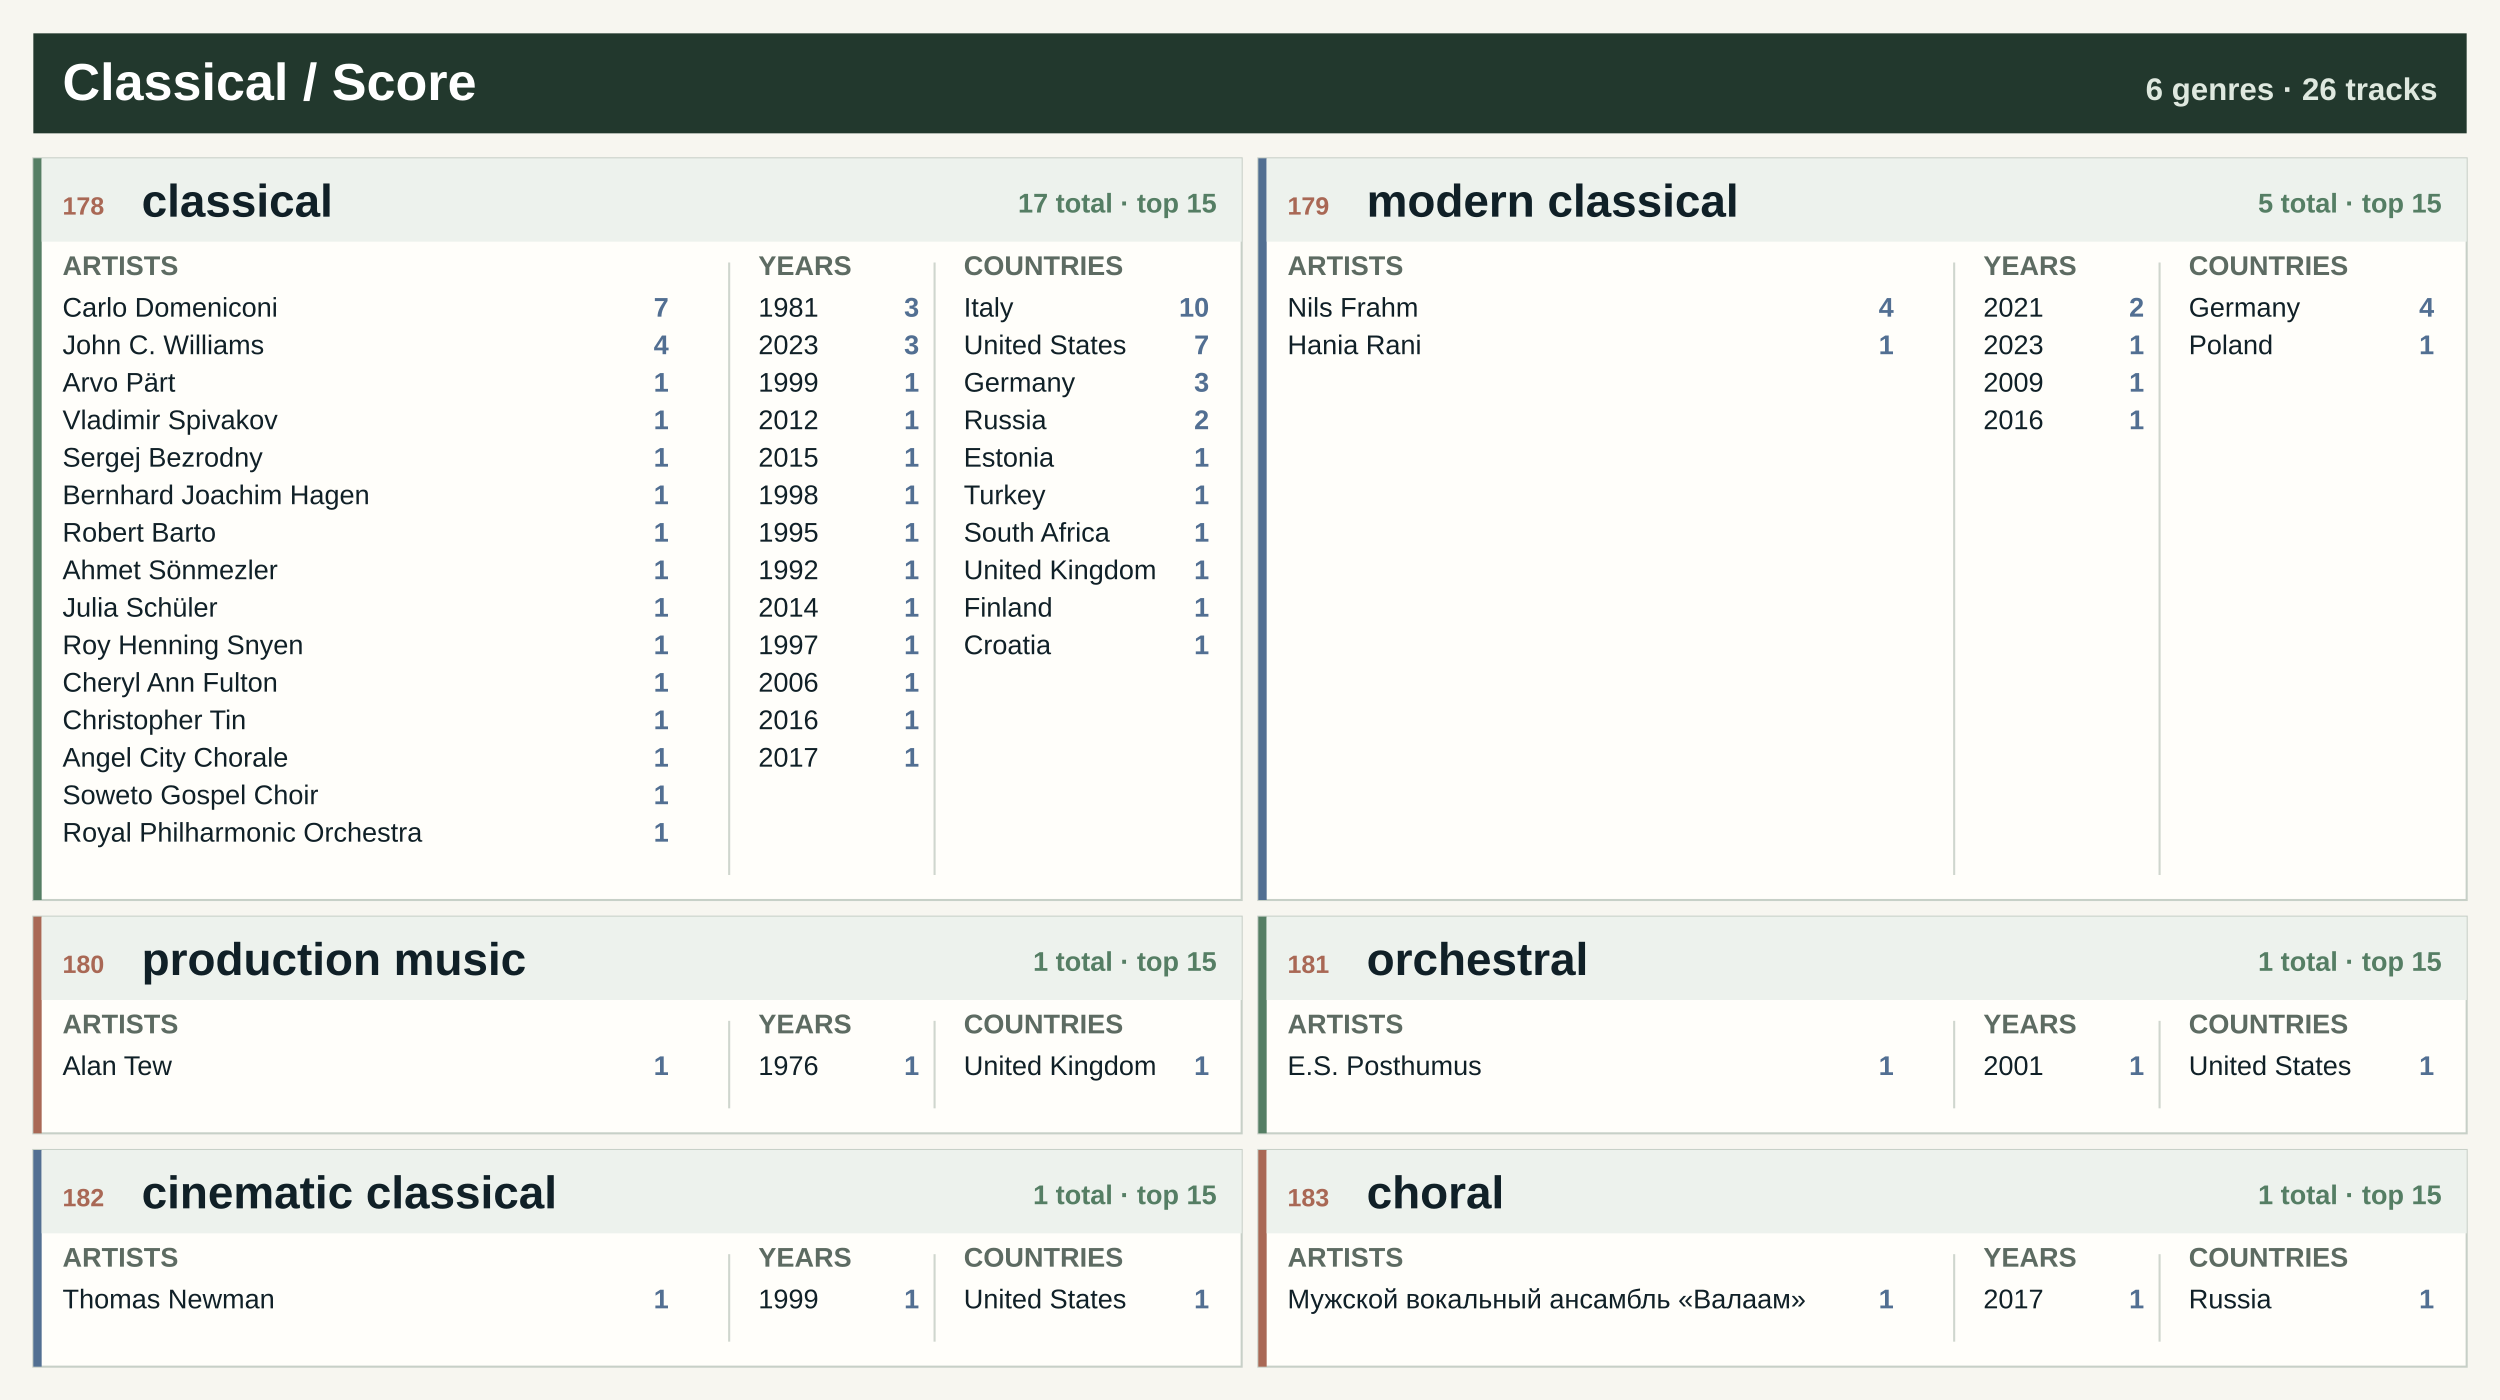
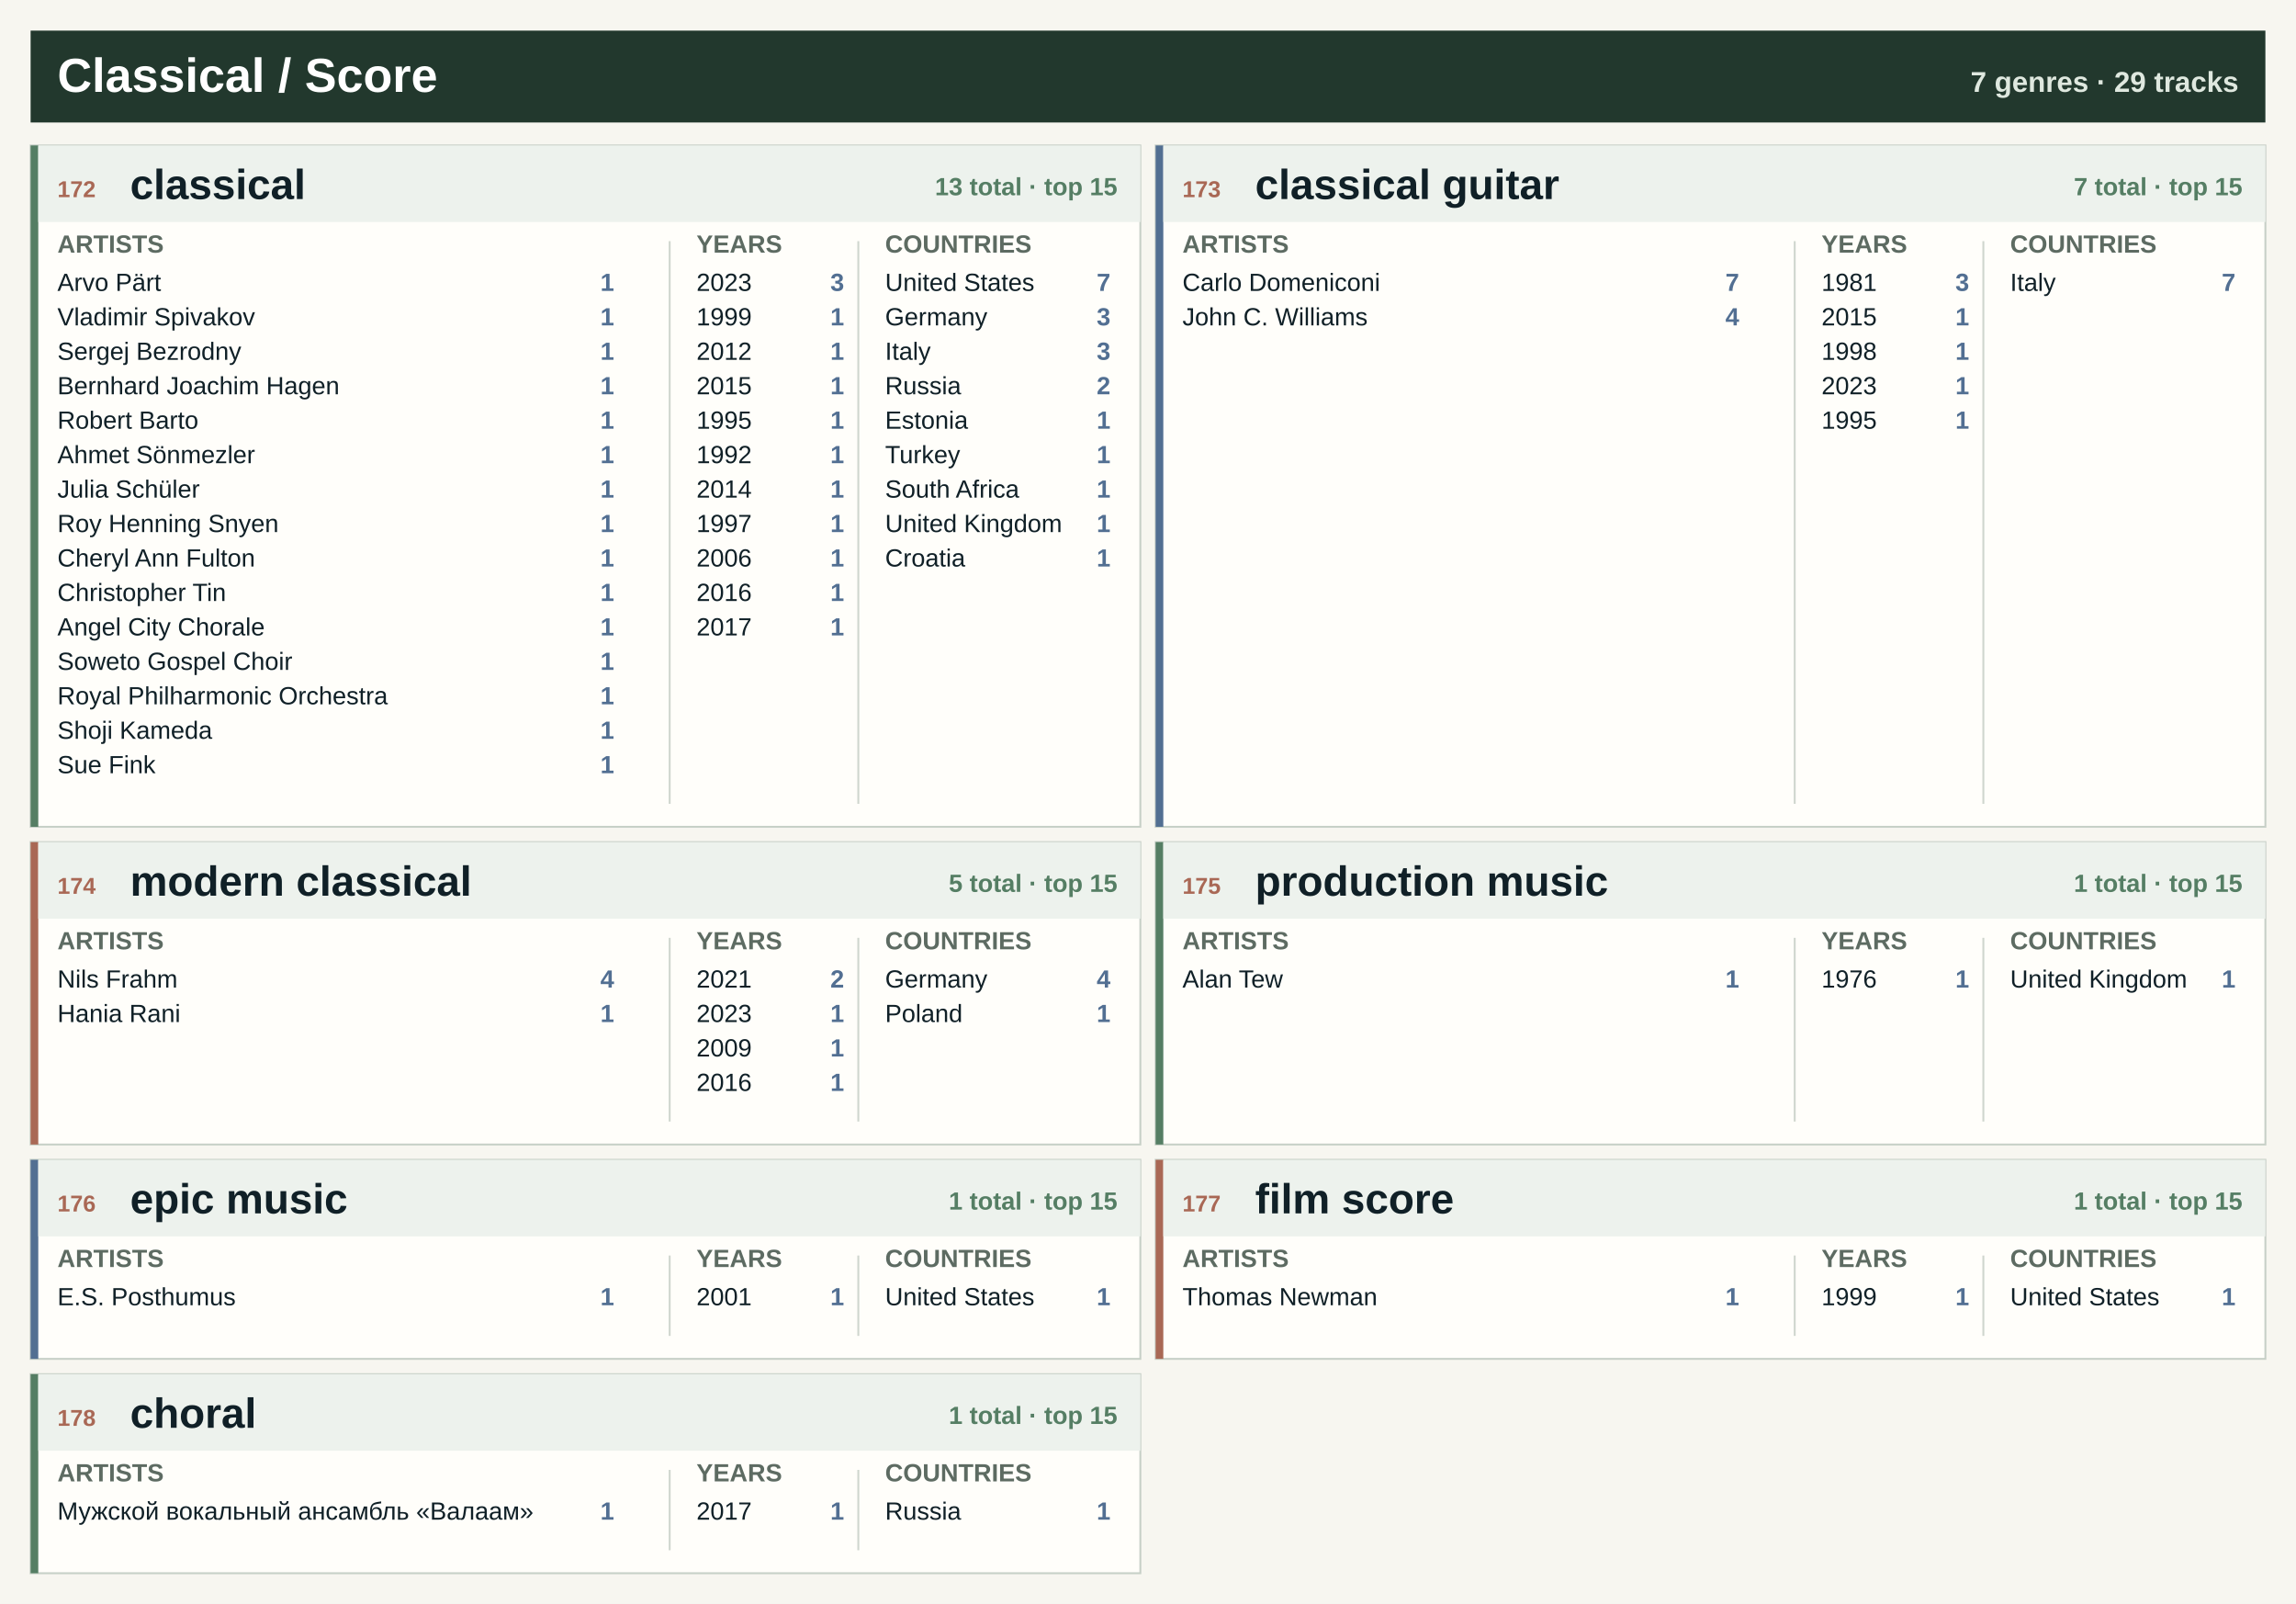
- <svg xmlns="http://www.w3.org/2000/svg" width="1200" height="672" viewBox="0 0 1200 672" role="img" aria-label="Classical / Score genre atlas">
-   <rect width="1200" height="672" fill="#f7f6f0" />
+ <svg xmlns="http://www.w3.org/2000/svg" width="1200" height="838" viewBox="0 0 1200 838" role="img" aria-label="Classical / Score genre atlas">
+   <rect width="1200" height="838" fill="#f7f6f0" />
  <rect x="16" y="16" width="1168" height="48" fill="#22382d" />
  <text x="30.0" y="48.0" font-family="Segoe UI, Arial, sans-serif" font-size="25" font-weight="800" fill="#ffffff" text-anchor="start">Classical / Score</text>
-   <text x="1170.0" y="48.0" font-family="Segoe UI, Arial, sans-serif" font-size="15" font-weight="800" fill="#dfe8df" text-anchor="end">6 genres · 26 tracks</text>
+   <text x="1170.0" y="48.0" font-family="Segoe UI, Arial, sans-serif" font-size="15" font-weight="800" fill="#dfe8df" text-anchor="end">7 genres · 29 tracks</text>
  <rect x="16.0" y="76.0" width="580.0" height="356" fill="#fffefa" stroke="#c7d0c7" />
  <rect x="16.0" y="76.0" width="4" height="356" fill="#557e64" />
  <rect x="20.0" y="76.0" width="576.0" height="40" fill="#edf2ed" />
-   <text x="30.0" y="103.0" font-family="Segoe UI, Arial, sans-serif" font-size="12" font-weight="800" fill="#a96855" text-anchor="start">178</text>
+   <text x="30.0" y="103.0" font-family="Segoe UI, Arial, sans-serif" font-size="12" font-weight="800" fill="#a96855" text-anchor="start">172</text>
  <text x="68.0" y="104.0" font-family="Segoe UI, Arial, sans-serif" font-size="22" font-weight="800" fill="#102027" text-anchor="start">classical</text>
-   <text x="584.0" y="102.0" font-family="Segoe UI, Arial, sans-serif" font-size="13" font-weight="800" fill="#557e64" text-anchor="end">17 total · top 15</text>
+   <text x="584.0" y="102.0" font-family="Segoe UI, Arial, sans-serif" font-size="13" font-weight="800" fill="#557e64" text-anchor="end">13 total · top 15</text>
  <text x="30.0" y="132.0" font-family="Segoe UI, Arial, sans-serif" font-size="13" font-weight="800" fill="#5d6b62" text-anchor="start">ARTISTS</text>
  <text x="364.0" y="132.0" font-family="Segoe UI, Arial, sans-serif" font-size="13" font-weight="800" fill="#5d6b62" text-anchor="start">YEARS</text>
  <text x="462.6" y="132.0" font-family="Segoe UI, Arial, sans-serif" font-size="13" font-weight="800" fill="#5d6b62" text-anchor="start">COUNTRIES</text>
  <line x1="350.0" y1="126.0" x2="350.0" y2="420.0" stroke="#cfd6ce" />
  <line x1="448.6" y1="126.0" x2="448.6" y2="420.0" stroke="#cfd6ce" />
-   <text x="30.0" y="152.0" font-family="Segoe UI, Arial, sans-serif" font-size="13" font-weight="400" fill="#102027" text-anchor="start">Carlo Domeniconi</text>
-   <text x="321.0" y="152.0" font-family="Segoe UI, Arial, sans-serif" font-size="13" font-weight="800" fill="#526f92" text-anchor="end">7</text>
-   <text x="30.0" y="170.0" font-family="Segoe UI, Arial, sans-serif" font-size="13" font-weight="400" fill="#102027" text-anchor="start">John C. Williams</text>
-   <text x="321.0" y="170.0" font-family="Segoe UI, Arial, sans-serif" font-size="13" font-weight="800" fill="#526f92" text-anchor="end">4</text>
-   <text x="30.0" y="188.0" font-family="Segoe UI, Arial, sans-serif" font-size="13" font-weight="400" fill="#102027" text-anchor="start">Arvo Pärt</text>
+   <text x="30.0" y="152.0" font-family="Segoe UI, Arial, sans-serif" font-size="13" font-weight="400" fill="#102027" text-anchor="start">Arvo Pärt</text>
+   <text x="321.0" y="152.0" font-family="Segoe UI, Arial, sans-serif" font-size="13" font-weight="800" fill="#526f92" text-anchor="end">1</text>
+   <text x="30.0" y="170.0" font-family="Segoe UI, Arial, sans-serif" font-size="13" font-weight="400" fill="#102027" text-anchor="start">Vladimir Spivakov</text>
+   <text x="321.0" y="170.0" font-family="Segoe UI, Arial, sans-serif" font-size="13" font-weight="800" fill="#526f92" text-anchor="end">1</text>
+   <text x="30.0" y="188.0" font-family="Segoe UI, Arial, sans-serif" font-size="13" font-weight="400" fill="#102027" text-anchor="start">Sergej Bezrodny</text>
  <text x="321.0" y="188.0" font-family="Segoe UI, Arial, sans-serif" font-size="13" font-weight="800" fill="#526f92" text-anchor="end">1</text>
-   <text x="30.0" y="206.0" font-family="Segoe UI, Arial, sans-serif" font-size="13" font-weight="400" fill="#102027" text-anchor="start">Vladimir Spivakov</text>
+   <text x="30.0" y="206.0" font-family="Segoe UI, Arial, sans-serif" font-size="13" font-weight="400" fill="#102027" text-anchor="start">Bernhard Joachim Hagen</text>
  <text x="321.0" y="206.0" font-family="Segoe UI, Arial, sans-serif" font-size="13" font-weight="800" fill="#526f92" text-anchor="end">1</text>
-   <text x="30.0" y="224.0" font-family="Segoe UI, Arial, sans-serif" font-size="13" font-weight="400" fill="#102027" text-anchor="start">Sergej Bezrodny</text>
+   <text x="30.0" y="224.0" font-family="Segoe UI, Arial, sans-serif" font-size="13" font-weight="400" fill="#102027" text-anchor="start">Robert Barto</text>
  <text x="321.0" y="224.0" font-family="Segoe UI, Arial, sans-serif" font-size="13" font-weight="800" fill="#526f92" text-anchor="end">1</text>
-   <text x="30.0" y="242.0" font-family="Segoe UI, Arial, sans-serif" font-size="13" font-weight="400" fill="#102027" text-anchor="start">Bernhard Joachim Hagen</text>
+   <text x="30.0" y="242.0" font-family="Segoe UI, Arial, sans-serif" font-size="13" font-weight="400" fill="#102027" text-anchor="start">Ahmet Sönmezler</text>
  <text x="321.0" y="242.0" font-family="Segoe UI, Arial, sans-serif" font-size="13" font-weight="800" fill="#526f92" text-anchor="end">1</text>
-   <text x="30.0" y="260.0" font-family="Segoe UI, Arial, sans-serif" font-size="13" font-weight="400" fill="#102027" text-anchor="start">Robert Barto</text>
+   <text x="30.0" y="260.0" font-family="Segoe UI, Arial, sans-serif" font-size="13" font-weight="400" fill="#102027" text-anchor="start">Julia Schüler</text>
  <text x="321.0" y="260.0" font-family="Segoe UI, Arial, sans-serif" font-size="13" font-weight="800" fill="#526f92" text-anchor="end">1</text>
-   <text x="30.0" y="278.0" font-family="Segoe UI, Arial, sans-serif" font-size="13" font-weight="400" fill="#102027" text-anchor="start">Ahmet Sönmezler</text>
+   <text x="30.0" y="278.0" font-family="Segoe UI, Arial, sans-serif" font-size="13" font-weight="400" fill="#102027" text-anchor="start">Roy Henning Snyen</text>
  <text x="321.0" y="278.0" font-family="Segoe UI, Arial, sans-serif" font-size="13" font-weight="800" fill="#526f92" text-anchor="end">1</text>
-   <text x="30.0" y="296.0" font-family="Segoe UI, Arial, sans-serif" font-size="13" font-weight="400" fill="#102027" text-anchor="start">Julia Schüler</text>
+   <text x="30.0" y="296.0" font-family="Segoe UI, Arial, sans-serif" font-size="13" font-weight="400" fill="#102027" text-anchor="start">Cheryl Ann Fulton</text>
  <text x="321.0" y="296.0" font-family="Segoe UI, Arial, sans-serif" font-size="13" font-weight="800" fill="#526f92" text-anchor="end">1</text>
-   <text x="30.0" y="314.0" font-family="Segoe UI, Arial, sans-serif" font-size="13" font-weight="400" fill="#102027" text-anchor="start">Roy Henning Snyen</text>
+   <text x="30.0" y="314.0" font-family="Segoe UI, Arial, sans-serif" font-size="13" font-weight="400" fill="#102027" text-anchor="start">Christopher Tin</text>
  <text x="321.0" y="314.0" font-family="Segoe UI, Arial, sans-serif" font-size="13" font-weight="800" fill="#526f92" text-anchor="end">1</text>
-   <text x="30.0" y="332.0" font-family="Segoe UI, Arial, sans-serif" font-size="13" font-weight="400" fill="#102027" text-anchor="start">Cheryl Ann Fulton</text>
+   <text x="30.0" y="332.0" font-family="Segoe UI, Arial, sans-serif" font-size="13" font-weight="400" fill="#102027" text-anchor="start">Angel City Chorale</text>
  <text x="321.0" y="332.0" font-family="Segoe UI, Arial, sans-serif" font-size="13" font-weight="800" fill="#526f92" text-anchor="end">1</text>
-   <text x="30.0" y="350.0" font-family="Segoe UI, Arial, sans-serif" font-size="13" font-weight="400" fill="#102027" text-anchor="start">Christopher Tin</text>
+   <text x="30.0" y="350.0" font-family="Segoe UI, Arial, sans-serif" font-size="13" font-weight="400" fill="#102027" text-anchor="start">Soweto Gospel Choir</text>
  <text x="321.0" y="350.0" font-family="Segoe UI, Arial, sans-serif" font-size="13" font-weight="800" fill="#526f92" text-anchor="end">1</text>
-   <text x="30.0" y="368.0" font-family="Segoe UI, Arial, sans-serif" font-size="13" font-weight="400" fill="#102027" text-anchor="start">Angel City Chorale</text>
+   <text x="30.0" y="368.0" font-family="Segoe UI, Arial, sans-serif" font-size="13" font-weight="400" fill="#102027" text-anchor="start">Royal Philharmonic Orchestra</text>
  <text x="321.0" y="368.0" font-family="Segoe UI, Arial, sans-serif" font-size="13" font-weight="800" fill="#526f92" text-anchor="end">1</text>
-   <text x="30.0" y="386.0" font-family="Segoe UI, Arial, sans-serif" font-size="13" font-weight="400" fill="#102027" text-anchor="start">Soweto Gospel Choir</text>
+   <text x="30.0" y="386.0" font-family="Segoe UI, Arial, sans-serif" font-size="13" font-weight="400" fill="#102027" text-anchor="start">Shoji Kameda</text>
  <text x="321.0" y="386.0" font-family="Segoe UI, Arial, sans-serif" font-size="13" font-weight="800" fill="#526f92" text-anchor="end">1</text>
-   <text x="30.0" y="404.0" font-family="Segoe UI, Arial, sans-serif" font-size="13" font-weight="400" fill="#102027" text-anchor="start">Royal Philharmonic Orchestra</text>
+   <text x="30.0" y="404.0" font-family="Segoe UI, Arial, sans-serif" font-size="13" font-weight="400" fill="#102027" text-anchor="start">Sue Fink</text>
  <text x="321.0" y="404.0" font-family="Segoe UI, Arial, sans-serif" font-size="13" font-weight="800" fill="#526f92" text-anchor="end">1</text>
-   <text x="364.0" y="152.0" font-family="Segoe UI, Arial, sans-serif" font-size="13" font-weight="400" fill="#102027" text-anchor="start">1981</text>
+   <text x="364.0" y="152.0" font-family="Segoe UI, Arial, sans-serif" font-size="13" font-weight="400" fill="#102027" text-anchor="start">2023</text>
  <text x="441.2" y="152.0" font-family="Segoe UI, Arial, sans-serif" font-size="13" font-weight="800" fill="#526f92" text-anchor="end">3</text>
-   <text x="364.0" y="170.0" font-family="Segoe UI, Arial, sans-serif" font-size="13" font-weight="400" fill="#102027" text-anchor="start">2023</text>
-   <text x="441.2" y="170.0" font-family="Segoe UI, Arial, sans-serif" font-size="13" font-weight="800" fill="#526f92" text-anchor="end">3</text>
-   <text x="364.0" y="188.0" font-family="Segoe UI, Arial, sans-serif" font-size="13" font-weight="400" fill="#102027" text-anchor="start">1999</text>
+   <text x="364.0" y="170.0" font-family="Segoe UI, Arial, sans-serif" font-size="13" font-weight="400" fill="#102027" text-anchor="start">1999</text>
+   <text x="441.2" y="170.0" font-family="Segoe UI, Arial, sans-serif" font-size="13" font-weight="800" fill="#526f92" text-anchor="end">1</text>
+   <text x="364.0" y="188.0" font-family="Segoe UI, Arial, sans-serif" font-size="13" font-weight="400" fill="#102027" text-anchor="start">2012</text>
  <text x="441.2" y="188.0" font-family="Segoe UI, Arial, sans-serif" font-size="13" font-weight="800" fill="#526f92" text-anchor="end">1</text>
-   <text x="364.0" y="206.0" font-family="Segoe UI, Arial, sans-serif" font-size="13" font-weight="400" fill="#102027" text-anchor="start">2012</text>
+   <text x="364.0" y="206.0" font-family="Segoe UI, Arial, sans-serif" font-size="13" font-weight="400" fill="#102027" text-anchor="start">2015</text>
  <text x="441.2" y="206.0" font-family="Segoe UI, Arial, sans-serif" font-size="13" font-weight="800" fill="#526f92" text-anchor="end">1</text>
-   <text x="364.0" y="224.0" font-family="Segoe UI, Arial, sans-serif" font-size="13" font-weight="400" fill="#102027" text-anchor="start">2015</text>
+   <text x="364.0" y="224.0" font-family="Segoe UI, Arial, sans-serif" font-size="13" font-weight="400" fill="#102027" text-anchor="start">1995</text>
  <text x="441.2" y="224.0" font-family="Segoe UI, Arial, sans-serif" font-size="13" font-weight="800" fill="#526f92" text-anchor="end">1</text>
-   <text x="364.0" y="242.0" font-family="Segoe UI, Arial, sans-serif" font-size="13" font-weight="400" fill="#102027" text-anchor="start">1998</text>
+   <text x="364.0" y="242.0" font-family="Segoe UI, Arial, sans-serif" font-size="13" font-weight="400" fill="#102027" text-anchor="start">1992</text>
  <text x="441.2" y="242.0" font-family="Segoe UI, Arial, sans-serif" font-size="13" font-weight="800" fill="#526f92" text-anchor="end">1</text>
-   <text x="364.0" y="260.0" font-family="Segoe UI, Arial, sans-serif" font-size="13" font-weight="400" fill="#102027" text-anchor="start">1995</text>
+   <text x="364.0" y="260.0" font-family="Segoe UI, Arial, sans-serif" font-size="13" font-weight="400" fill="#102027" text-anchor="start">2014</text>
  <text x="441.2" y="260.0" font-family="Segoe UI, Arial, sans-serif" font-size="13" font-weight="800" fill="#526f92" text-anchor="end">1</text>
-   <text x="364.0" y="278.0" font-family="Segoe UI, Arial, sans-serif" font-size="13" font-weight="400" fill="#102027" text-anchor="start">1992</text>
+   <text x="364.0" y="278.0" font-family="Segoe UI, Arial, sans-serif" font-size="13" font-weight="400" fill="#102027" text-anchor="start">1997</text>
  <text x="441.2" y="278.0" font-family="Segoe UI, Arial, sans-serif" font-size="13" font-weight="800" fill="#526f92" text-anchor="end">1</text>
-   <text x="364.0" y="296.0" font-family="Segoe UI, Arial, sans-serif" font-size="13" font-weight="400" fill="#102027" text-anchor="start">2014</text>
+   <text x="364.0" y="296.0" font-family="Segoe UI, Arial, sans-serif" font-size="13" font-weight="400" fill="#102027" text-anchor="start">2006</text>
  <text x="441.2" y="296.0" font-family="Segoe UI, Arial, sans-serif" font-size="13" font-weight="800" fill="#526f92" text-anchor="end">1</text>
-   <text x="364.0" y="314.0" font-family="Segoe UI, Arial, sans-serif" font-size="13" font-weight="400" fill="#102027" text-anchor="start">1997</text>
+   <text x="364.0" y="314.0" font-family="Segoe UI, Arial, sans-serif" font-size="13" font-weight="400" fill="#102027" text-anchor="start">2016</text>
  <text x="441.2" y="314.0" font-family="Segoe UI, Arial, sans-serif" font-size="13" font-weight="800" fill="#526f92" text-anchor="end">1</text>
-   <text x="364.0" y="332.0" font-family="Segoe UI, Arial, sans-serif" font-size="13" font-weight="400" fill="#102027" text-anchor="start">2006</text>
+   <text x="364.0" y="332.0" font-family="Segoe UI, Arial, sans-serif" font-size="13" font-weight="400" fill="#102027" text-anchor="start">2017</text>
  <text x="441.2" y="332.0" font-family="Segoe UI, Arial, sans-serif" font-size="13" font-weight="800" fill="#526f92" text-anchor="end">1</text>
-   <text x="364.0" y="350.0" font-family="Segoe UI, Arial, sans-serif" font-size="13" font-weight="400" fill="#102027" text-anchor="start">2016</text>
-   <text x="441.2" y="350.0" font-family="Segoe UI, Arial, sans-serif" font-size="13" font-weight="800" fill="#526f92" text-anchor="end">1</text>
-   <text x="364.0" y="368.0" font-family="Segoe UI, Arial, sans-serif" font-size="13" font-weight="400" fill="#102027" text-anchor="start">2017</text>
-   <text x="441.2" y="368.0" font-family="Segoe UI, Arial, sans-serif" font-size="13" font-weight="800" fill="#526f92" text-anchor="end">1</text>
-   <text x="462.6" y="152.0" font-family="Segoe UI, Arial, sans-serif" font-size="13" font-weight="400" fill="#102027" text-anchor="start">Italy</text>
-   <text x="580.4" y="152.0" font-family="Segoe UI, Arial, sans-serif" font-size="13" font-weight="800" fill="#526f92" text-anchor="end">10</text>
-   <text x="462.6" y="170.0" font-family="Segoe UI, Arial, sans-serif" font-size="13" font-weight="400" fill="#102027" text-anchor="start">United States</text>
-   <text x="580.4" y="170.0" font-family="Segoe UI, Arial, sans-serif" font-size="13" font-weight="800" fill="#526f92" text-anchor="end">7</text>
-   <text x="462.6" y="188.0" font-family="Segoe UI, Arial, sans-serif" font-size="13" font-weight="400" fill="#102027" text-anchor="start">Germany</text>
+   <text x="462.6" y="152.0" font-family="Segoe UI, Arial, sans-serif" font-size="13" font-weight="400" fill="#102027" text-anchor="start">United States</text>
+   <text x="580.4" y="152.0" font-family="Segoe UI, Arial, sans-serif" font-size="13" font-weight="800" fill="#526f92" text-anchor="end">7</text>
+   <text x="462.6" y="170.0" font-family="Segoe UI, Arial, sans-serif" font-size="13" font-weight="400" fill="#102027" text-anchor="start">Germany</text>
+   <text x="580.4" y="170.0" font-family="Segoe UI, Arial, sans-serif" font-size="13" font-weight="800" fill="#526f92" text-anchor="end">3</text>
+   <text x="462.6" y="188.0" font-family="Segoe UI, Arial, sans-serif" font-size="13" font-weight="400" fill="#102027" text-anchor="start">Italy</text>
  <text x="580.4" y="188.0" font-family="Segoe UI, Arial, sans-serif" font-size="13" font-weight="800" fill="#526f92" text-anchor="end">3</text>
  <text x="462.6" y="206.0" font-family="Segoe UI, Arial, sans-serif" font-size="13" font-weight="400" fill="#102027" text-anchor="start">Russia</text>
  <text x="580.4" y="206.0" font-family="Segoe UI, Arial, sans-serif" font-size="13" font-weight="800" fill="#526f92" text-anchor="end">2</text>
  <text x="462.6" y="224.0" font-family="Segoe UI, Arial, sans-serif" font-size="13" font-weight="400" fill="#102027" text-anchor="start">Estonia</text>
  <text x="580.4" y="224.0" font-family="Segoe UI, Arial, sans-serif" font-size="13" font-weight="800" fill="#526f92" text-anchor="end">1</text>
  <text x="462.6" y="242.0" font-family="Segoe UI, Arial, sans-serif" font-size="13" font-weight="400" fill="#102027" text-anchor="start">Turkey</text>
  <text x="580.4" y="242.0" font-family="Segoe UI, Arial, sans-serif" font-size="13" font-weight="800" fill="#526f92" text-anchor="end">1</text>
  <text x="462.6" y="260.0" font-family="Segoe UI, Arial, sans-serif" font-size="13" font-weight="400" fill="#102027" text-anchor="start">South Africa</text>
  <text x="580.4" y="260.0" font-family="Segoe UI, Arial, sans-serif" font-size="13" font-weight="800" fill="#526f92" text-anchor="end">1</text>
  <text x="462.6" y="278.0" font-family="Segoe UI, Arial, sans-serif" font-size="13" font-weight="400" fill="#102027" text-anchor="start">United Kingdom</text>
  <text x="580.4" y="278.0" font-family="Segoe UI, Arial, sans-serif" font-size="13" font-weight="800" fill="#526f92" text-anchor="end">1</text>
-   <text x="462.6" y="296.0" font-family="Segoe UI, Arial, sans-serif" font-size="13" font-weight="400" fill="#102027" text-anchor="start">Finland</text>
+   <text x="462.6" y="296.0" font-family="Segoe UI, Arial, sans-serif" font-size="13" font-weight="400" fill="#102027" text-anchor="start">Croatia</text>
  <text x="580.4" y="296.0" font-family="Segoe UI, Arial, sans-serif" font-size="13" font-weight="800" fill="#526f92" text-anchor="end">1</text>
-   <text x="462.6" y="314.0" font-family="Segoe UI, Arial, sans-serif" font-size="13" font-weight="400" fill="#102027" text-anchor="start">Croatia</text>
-   <text x="580.4" y="314.0" font-family="Segoe UI, Arial, sans-serif" font-size="13" font-weight="800" fill="#526f92" text-anchor="end">1</text>
  <rect x="604.0" y="76.0" width="580.0" height="356" fill="#fffefa" stroke="#c7d0c7" />
  <rect x="604.0" y="76.0" width="4" height="356" fill="#526f92" />
  <rect x="608.0" y="76.0" width="576.0" height="40" fill="#edf2ed" />
-   <text x="618.0" y="103.0" font-family="Segoe UI, Arial, sans-serif" font-size="12" font-weight="800" fill="#a96855" text-anchor="start">179</text>
-   <text x="656.0" y="104.0" font-family="Segoe UI, Arial, sans-serif" font-size="22" font-weight="800" fill="#102027" text-anchor="start">modern classical</text>
-   <text x="1172.0" y="102.0" font-family="Segoe UI, Arial, sans-serif" font-size="13" font-weight="800" fill="#557e64" text-anchor="end">5 total · top 15</text>
+   <text x="618.0" y="103.0" font-family="Segoe UI, Arial, sans-serif" font-size="12" font-weight="800" fill="#a96855" text-anchor="start">173</text>
+   <text x="656.0" y="104.0" font-family="Segoe UI, Arial, sans-serif" font-size="22" font-weight="800" fill="#102027" text-anchor="start">classical guitar</text>
+   <text x="1172.0" y="102.0" font-family="Segoe UI, Arial, sans-serif" font-size="13" font-weight="800" fill="#557e64" text-anchor="end">7 total · top 15</text>
  <text x="618.0" y="132.0" font-family="Segoe UI, Arial, sans-serif" font-size="13" font-weight="800" fill="#5d6b62" text-anchor="start">ARTISTS</text>
  <text x="952.0" y="132.0" font-family="Segoe UI, Arial, sans-serif" font-size="13" font-weight="800" fill="#5d6b62" text-anchor="start">YEARS</text>
  <text x="1050.6" y="132.0" font-family="Segoe UI, Arial, sans-serif" font-size="13" font-weight="800" fill="#5d6b62" text-anchor="start">COUNTRIES</text>
  <line x1="938.0" y1="126.0" x2="938.0" y2="420.0" stroke="#cfd6ce" />
  <line x1="1036.6" y1="126.0" x2="1036.6" y2="420.0" stroke="#cfd6ce" />
-   <text x="618.0" y="152.0" font-family="Segoe UI, Arial, sans-serif" font-size="13" font-weight="400" fill="#102027" text-anchor="start">Nils Frahm</text>
-   <text x="909.0" y="152.0" font-family="Segoe UI, Arial, sans-serif" font-size="13" font-weight="800" fill="#526f92" text-anchor="end">4</text>
-   <text x="618.0" y="170.0" font-family="Segoe UI, Arial, sans-serif" font-size="13" font-weight="400" fill="#102027" text-anchor="start">Hania Rani</text>
-   <text x="909.0" y="170.0" font-family="Segoe UI, Arial, sans-serif" font-size="13" font-weight="800" fill="#526f92" text-anchor="end">1</text>
-   <text x="952.0" y="152.0" font-family="Segoe UI, Arial, sans-serif" font-size="13" font-weight="400" fill="#102027" text-anchor="start">2021</text>
-   <text x="1029.2" y="152.0" font-family="Segoe UI, Arial, sans-serif" font-size="13" font-weight="800" fill="#526f92" text-anchor="end">2</text>
-   <text x="952.0" y="170.0" font-family="Segoe UI, Arial, sans-serif" font-size="13" font-weight="400" fill="#102027" text-anchor="start">2023</text>
+   <text x="618.0" y="152.0" font-family="Segoe UI, Arial, sans-serif" font-size="13" font-weight="400" fill="#102027" text-anchor="start">Carlo Domeniconi</text>
+   <text x="909.0" y="152.0" font-family="Segoe UI, Arial, sans-serif" font-size="13" font-weight="800" fill="#526f92" text-anchor="end">7</text>
+   <text x="618.0" y="170.0" font-family="Segoe UI, Arial, sans-serif" font-size="13" font-weight="400" fill="#102027" text-anchor="start">John C. Williams</text>
+   <text x="909.0" y="170.0" font-family="Segoe UI, Arial, sans-serif" font-size="13" font-weight="800" fill="#526f92" text-anchor="end">4</text>
+   <text x="952.0" y="152.0" font-family="Segoe UI, Arial, sans-serif" font-size="13" font-weight="400" fill="#102027" text-anchor="start">1981</text>
+   <text x="1029.2" y="152.0" font-family="Segoe UI, Arial, sans-serif" font-size="13" font-weight="800" fill="#526f92" text-anchor="end">3</text>
+   <text x="952.0" y="170.0" font-family="Segoe UI, Arial, sans-serif" font-size="13" font-weight="400" fill="#102027" text-anchor="start">2015</text>
  <text x="1029.2" y="170.0" font-family="Segoe UI, Arial, sans-serif" font-size="13" font-weight="800" fill="#526f92" text-anchor="end">1</text>
-   <text x="952.0" y="188.0" font-family="Segoe UI, Arial, sans-serif" font-size="13" font-weight="400" fill="#102027" text-anchor="start">2009</text>
+   <text x="952.0" y="188.0" font-family="Segoe UI, Arial, sans-serif" font-size="13" font-weight="400" fill="#102027" text-anchor="start">1998</text>
  <text x="1029.2" y="188.0" font-family="Segoe UI, Arial, sans-serif" font-size="13" font-weight="800" fill="#526f92" text-anchor="end">1</text>
-   <text x="952.0" y="206.0" font-family="Segoe UI, Arial, sans-serif" font-size="13" font-weight="400" fill="#102027" text-anchor="start">2016</text>
+   <text x="952.0" y="206.0" font-family="Segoe UI, Arial, sans-serif" font-size="13" font-weight="400" fill="#102027" text-anchor="start">2023</text>
  <text x="1029.2" y="206.0" font-family="Segoe UI, Arial, sans-serif" font-size="13" font-weight="800" fill="#526f92" text-anchor="end">1</text>
-   <text x="1050.6" y="152.0" font-family="Segoe UI, Arial, sans-serif" font-size="13" font-weight="400" fill="#102027" text-anchor="start">Germany</text>
-   <text x="1168.4" y="152.0" font-family="Segoe UI, Arial, sans-serif" font-size="13" font-weight="800" fill="#526f92" text-anchor="end">4</text>
-   <text x="1050.6" y="170.0" font-family="Segoe UI, Arial, sans-serif" font-size="13" font-weight="400" fill="#102027" text-anchor="start">Poland</text>
-   <text x="1168.4" y="170.0" font-family="Segoe UI, Arial, sans-serif" font-size="13" font-weight="800" fill="#526f92" text-anchor="end">1</text>
-   <rect x="16.0" y="440.0" width="580.0" height="104" fill="#fffefa" stroke="#c7d0c7" />
-   <rect x="16.0" y="440.0" width="4" height="104" fill="#a96855" />
+   <text x="952.0" y="224.0" font-family="Segoe UI, Arial, sans-serif" font-size="13" font-weight="400" fill="#102027" text-anchor="start">1995</text>
+   <text x="1029.2" y="224.0" font-family="Segoe UI, Arial, sans-serif" font-size="13" font-weight="800" fill="#526f92" text-anchor="end">1</text>
+   <text x="1050.6" y="152.0" font-family="Segoe UI, Arial, sans-serif" font-size="13" font-weight="400" fill="#102027" text-anchor="start">Italy</text>
+   <text x="1168.4" y="152.0" font-family="Segoe UI, Arial, sans-serif" font-size="13" font-weight="800" fill="#526f92" text-anchor="end">7</text>
+   <rect x="16.0" y="440.0" width="580.0" height="158" fill="#fffefa" stroke="#c7d0c7" />
+   <rect x="16.0" y="440.0" width="4" height="158" fill="#a96855" />
  <rect x="20.0" y="440.0" width="576.0" height="40" fill="#edf2ed" />
-   <text x="30.0" y="467.0" font-family="Segoe UI, Arial, sans-serif" font-size="12" font-weight="800" fill="#a96855" text-anchor="start">180</text>
-   <text x="68.0" y="468.0" font-family="Segoe UI, Arial, sans-serif" font-size="22" font-weight="800" fill="#102027" text-anchor="start">production music</text>
-   <text x="584.0" y="466.0" font-family="Segoe UI, Arial, sans-serif" font-size="13" font-weight="800" fill="#557e64" text-anchor="end">1 total · top 15</text>
+   <text x="30.0" y="467.0" font-family="Segoe UI, Arial, sans-serif" font-size="12" font-weight="800" fill="#a96855" text-anchor="start">174</text>
+   <text x="68.0" y="468.0" font-family="Segoe UI, Arial, sans-serif" font-size="22" font-weight="800" fill="#102027" text-anchor="start">modern classical</text>
+   <text x="584.0" y="466.0" font-family="Segoe UI, Arial, sans-serif" font-size="13" font-weight="800" fill="#557e64" text-anchor="end">5 total · top 15</text>
  <text x="30.0" y="496.0" font-family="Segoe UI, Arial, sans-serif" font-size="13" font-weight="800" fill="#5d6b62" text-anchor="start">ARTISTS</text>
  <text x="364.0" y="496.0" font-family="Segoe UI, Arial, sans-serif" font-size="13" font-weight="800" fill="#5d6b62" text-anchor="start">YEARS</text>
  <text x="462.6" y="496.0" font-family="Segoe UI, Arial, sans-serif" font-size="13" font-weight="800" fill="#5d6b62" text-anchor="start">COUNTRIES</text>
-   <line x1="350.0" y1="490.0" x2="350.0" y2="532.0" stroke="#cfd6ce" />
-   <line x1="448.6" y1="490.0" x2="448.6" y2="532.0" stroke="#cfd6ce" />
-   <text x="30.0" y="516.0" font-family="Segoe UI, Arial, sans-serif" font-size="13" font-weight="400" fill="#102027" text-anchor="start">Alan Tew</text>
-   <text x="321.0" y="516.0" font-family="Segoe UI, Arial, sans-serif" font-size="13" font-weight="800" fill="#526f92" text-anchor="end">1</text>
-   <text x="364.0" y="516.0" font-family="Segoe UI, Arial, sans-serif" font-size="13" font-weight="400" fill="#102027" text-anchor="start">1976</text>
-   <text x="441.2" y="516.0" font-family="Segoe UI, Arial, sans-serif" font-size="13" font-weight="800" fill="#526f92" text-anchor="end">1</text>
-   <text x="462.6" y="516.0" font-family="Segoe UI, Arial, sans-serif" font-size="13" font-weight="400" fill="#102027" text-anchor="start">United Kingdom</text>
-   <text x="580.4" y="516.0" font-family="Segoe UI, Arial, sans-serif" font-size="13" font-weight="800" fill="#526f92" text-anchor="end">1</text>
-   <rect x="604.0" y="440.0" width="580.0" height="104" fill="#fffefa" stroke="#c7d0c7" />
-   <rect x="604.0" y="440.0" width="4" height="104" fill="#557e64" />
+   <line x1="350.0" y1="490.0" x2="350.0" y2="586.0" stroke="#cfd6ce" />
+   <line x1="448.6" y1="490.0" x2="448.6" y2="586.0" stroke="#cfd6ce" />
+   <text x="30.0" y="516.0" font-family="Segoe UI, Arial, sans-serif" font-size="13" font-weight="400" fill="#102027" text-anchor="start">Nils Frahm</text>
+   <text x="321.0" y="516.0" font-family="Segoe UI, Arial, sans-serif" font-size="13" font-weight="800" fill="#526f92" text-anchor="end">4</text>
+   <text x="30.0" y="534.0" font-family="Segoe UI, Arial, sans-serif" font-size="13" font-weight="400" fill="#102027" text-anchor="start">Hania Rani</text>
+   <text x="321.0" y="534.0" font-family="Segoe UI, Arial, sans-serif" font-size="13" font-weight="800" fill="#526f92" text-anchor="end">1</text>
+   <text x="364.0" y="516.0" font-family="Segoe UI, Arial, sans-serif" font-size="13" font-weight="400" fill="#102027" text-anchor="start">2021</text>
+   <text x="441.2" y="516.0" font-family="Segoe UI, Arial, sans-serif" font-size="13" font-weight="800" fill="#526f92" text-anchor="end">2</text>
+   <text x="364.0" y="534.0" font-family="Segoe UI, Arial, sans-serif" font-size="13" font-weight="400" fill="#102027" text-anchor="start">2023</text>
+   <text x="441.2" y="534.0" font-family="Segoe UI, Arial, sans-serif" font-size="13" font-weight="800" fill="#526f92" text-anchor="end">1</text>
+   <text x="364.0" y="552.0" font-family="Segoe UI, Arial, sans-serif" font-size="13" font-weight="400" fill="#102027" text-anchor="start">2009</text>
+   <text x="441.2" y="552.0" font-family="Segoe UI, Arial, sans-serif" font-size="13" font-weight="800" fill="#526f92" text-anchor="end">1</text>
+   <text x="364.0" y="570.0" font-family="Segoe UI, Arial, sans-serif" font-size="13" font-weight="400" fill="#102027" text-anchor="start">2016</text>
+   <text x="441.2" y="570.0" font-family="Segoe UI, Arial, sans-serif" font-size="13" font-weight="800" fill="#526f92" text-anchor="end">1</text>
+   <text x="462.6" y="516.0" font-family="Segoe UI, Arial, sans-serif" font-size="13" font-weight="400" fill="#102027" text-anchor="start">Germany</text>
+   <text x="580.4" y="516.0" font-family="Segoe UI, Arial, sans-serif" font-size="13" font-weight="800" fill="#526f92" text-anchor="end">4</text>
+   <text x="462.6" y="534.0" font-family="Segoe UI, Arial, sans-serif" font-size="13" font-weight="400" fill="#102027" text-anchor="start">Poland</text>
+   <text x="580.4" y="534.0" font-family="Segoe UI, Arial, sans-serif" font-size="13" font-weight="800" fill="#526f92" text-anchor="end">1</text>
+   <rect x="604.0" y="440.0" width="580.0" height="158" fill="#fffefa" stroke="#c7d0c7" />
+   <rect x="604.0" y="440.0" width="4" height="158" fill="#557e64" />
  <rect x="608.0" y="440.0" width="576.0" height="40" fill="#edf2ed" />
-   <text x="618.0" y="467.0" font-family="Segoe UI, Arial, sans-serif" font-size="12" font-weight="800" fill="#a96855" text-anchor="start">181</text>
-   <text x="656.0" y="468.0" font-family="Segoe UI, Arial, sans-serif" font-size="22" font-weight="800" fill="#102027" text-anchor="start">orchestral</text>
+   <text x="618.0" y="467.0" font-family="Segoe UI, Arial, sans-serif" font-size="12" font-weight="800" fill="#a96855" text-anchor="start">175</text>
+   <text x="656.0" y="468.0" font-family="Segoe UI, Arial, sans-serif" font-size="22" font-weight="800" fill="#102027" text-anchor="start">production music</text>
  <text x="1172.0" y="466.0" font-family="Segoe UI, Arial, sans-serif" font-size="13" font-weight="800" fill="#557e64" text-anchor="end">1 total · top 15</text>
  <text x="618.0" y="496.0" font-family="Segoe UI, Arial, sans-serif" font-size="13" font-weight="800" fill="#5d6b62" text-anchor="start">ARTISTS</text>
  <text x="952.0" y="496.0" font-family="Segoe UI, Arial, sans-serif" font-size="13" font-weight="800" fill="#5d6b62" text-anchor="start">YEARS</text>
  <text x="1050.6" y="496.0" font-family="Segoe UI, Arial, sans-serif" font-size="13" font-weight="800" fill="#5d6b62" text-anchor="start">COUNTRIES</text>
-   <line x1="938.0" y1="490.0" x2="938.0" y2="532.0" stroke="#cfd6ce" />
-   <line x1="1036.6" y1="490.0" x2="1036.6" y2="532.0" stroke="#cfd6ce" />
-   <text x="618.0" y="516.0" font-family="Segoe UI, Arial, sans-serif" font-size="13" font-weight="400" fill="#102027" text-anchor="start">E.S. Posthumus</text>
+   <line x1="938.0" y1="490.0" x2="938.0" y2="586.0" stroke="#cfd6ce" />
+   <line x1="1036.6" y1="490.0" x2="1036.6" y2="586.0" stroke="#cfd6ce" />
+   <text x="618.0" y="516.0" font-family="Segoe UI, Arial, sans-serif" font-size="13" font-weight="400" fill="#102027" text-anchor="start">Alan Tew</text>
  <text x="909.0" y="516.0" font-family="Segoe UI, Arial, sans-serif" font-size="13" font-weight="800" fill="#526f92" text-anchor="end">1</text>
-   <text x="952.0" y="516.0" font-family="Segoe UI, Arial, sans-serif" font-size="13" font-weight="400" fill="#102027" text-anchor="start">2001</text>
+   <text x="952.0" y="516.0" font-family="Segoe UI, Arial, sans-serif" font-size="13" font-weight="400" fill="#102027" text-anchor="start">1976</text>
  <text x="1029.2" y="516.0" font-family="Segoe UI, Arial, sans-serif" font-size="13" font-weight="800" fill="#526f92" text-anchor="end">1</text>
-   <text x="1050.6" y="516.0" font-family="Segoe UI, Arial, sans-serif" font-size="13" font-weight="400" fill="#102027" text-anchor="start">United States</text>
+   <text x="1050.6" y="516.0" font-family="Segoe UI, Arial, sans-serif" font-size="13" font-weight="400" fill="#102027" text-anchor="start">United Kingdom</text>
  <text x="1168.4" y="516.0" font-family="Segoe UI, Arial, sans-serif" font-size="13" font-weight="800" fill="#526f92" text-anchor="end">1</text>
-   <rect x="16.0" y="552.0" width="580.0" height="104" fill="#fffefa" stroke="#c7d0c7" />
-   <rect x="16.0" y="552.0" width="4" height="104" fill="#526f92" />
-   <rect x="20.0" y="552.0" width="576.0" height="40" fill="#edf2ed" />
-   <text x="30.0" y="579.0" font-family="Segoe UI, Arial, sans-serif" font-size="12" font-weight="800" fill="#a96855" text-anchor="start">182</text>
-   <text x="68.0" y="580.0" font-family="Segoe UI, Arial, sans-serif" font-size="22" font-weight="800" fill="#102027" text-anchor="start">cinematic classical</text>
-   <text x="584.0" y="578.0" font-family="Segoe UI, Arial, sans-serif" font-size="13" font-weight="800" fill="#557e64" text-anchor="end">1 total · top 15</text>
-   <text x="30.0" y="608.0" font-family="Segoe UI, Arial, sans-serif" font-size="13" font-weight="800" fill="#5d6b62" text-anchor="start">ARTISTS</text>
-   <text x="364.0" y="608.0" font-family="Segoe UI, Arial, sans-serif" font-size="13" font-weight="800" fill="#5d6b62" text-anchor="start">YEARS</text>
-   <text x="462.6" y="608.0" font-family="Segoe UI, Arial, sans-serif" font-size="13" font-weight="800" fill="#5d6b62" text-anchor="start">COUNTRIES</text>
-   <line x1="350.0" y1="602.0" x2="350.0" y2="644.0" stroke="#cfd6ce" />
-   <line x1="448.6" y1="602.0" x2="448.6" y2="644.0" stroke="#cfd6ce" />
-   <text x="30.0" y="628.0" font-family="Segoe UI, Arial, sans-serif" font-size="13" font-weight="400" fill="#102027" text-anchor="start">Thomas Newman</text>
-   <text x="321.0" y="628.0" font-family="Segoe UI, Arial, sans-serif" font-size="13" font-weight="800" fill="#526f92" text-anchor="end">1</text>
-   <text x="364.0" y="628.0" font-family="Segoe UI, Arial, sans-serif" font-size="13" font-weight="400" fill="#102027" text-anchor="start">1999</text>
-   <text x="441.2" y="628.0" font-family="Segoe UI, Arial, sans-serif" font-size="13" font-weight="800" fill="#526f92" text-anchor="end">1</text>
-   <text x="462.6" y="628.0" font-family="Segoe UI, Arial, sans-serif" font-size="13" font-weight="400" fill="#102027" text-anchor="start">United States</text>
-   <text x="580.4" y="628.0" font-family="Segoe UI, Arial, sans-serif" font-size="13" font-weight="800" fill="#526f92" text-anchor="end">1</text>
-   <rect x="604.0" y="552.0" width="580.0" height="104" fill="#fffefa" stroke="#c7d0c7" />
-   <rect x="604.0" y="552.0" width="4" height="104" fill="#a96855" />
-   <rect x="608.0" y="552.0" width="576.0" height="40" fill="#edf2ed" />
-   <text x="618.0" y="579.0" font-family="Segoe UI, Arial, sans-serif" font-size="12" font-weight="800" fill="#a96855" text-anchor="start">183</text>
-   <text x="656.0" y="580.0" font-family="Segoe UI, Arial, sans-serif" font-size="22" font-weight="800" fill="#102027" text-anchor="start">choral</text>
-   <text x="1172.0" y="578.0" font-family="Segoe UI, Arial, sans-serif" font-size="13" font-weight="800" fill="#557e64" text-anchor="end">1 total · top 15</text>
-   <text x="618.0" y="608.0" font-family="Segoe UI, Arial, sans-serif" font-size="13" font-weight="800" fill="#5d6b62" text-anchor="start">ARTISTS</text>
-   <text x="952.0" y="608.0" font-family="Segoe UI, Arial, sans-serif" font-size="13" font-weight="800" fill="#5d6b62" text-anchor="start">YEARS</text>
-   <text x="1050.6" y="608.0" font-family="Segoe UI, Arial, sans-serif" font-size="13" font-weight="800" fill="#5d6b62" text-anchor="start">COUNTRIES</text>
-   <line x1="938.0" y1="602.0" x2="938.0" y2="644.0" stroke="#cfd6ce" />
-   <line x1="1036.6" y1="602.0" x2="1036.6" y2="644.0" stroke="#cfd6ce" />
-   <text x="618.0" y="628.0" font-family="Segoe UI, Arial, sans-serif" font-size="13" font-weight="400" fill="#102027" text-anchor="start">Мужской вокальный ансамбль «Валаам»</text>
-   <text x="909.0" y="628.0" font-family="Segoe UI, Arial, sans-serif" font-size="13" font-weight="800" fill="#526f92" text-anchor="end">1</text>
-   <text x="952.0" y="628.0" font-family="Segoe UI, Arial, sans-serif" font-size="13" font-weight="400" fill="#102027" text-anchor="start">2017</text>
-   <text x="1029.2" y="628.0" font-family="Segoe UI, Arial, sans-serif" font-size="13" font-weight="800" fill="#526f92" text-anchor="end">1</text>
-   <text x="1050.6" y="628.0" font-family="Segoe UI, Arial, sans-serif" font-size="13" font-weight="400" fill="#102027" text-anchor="start">Russia</text>
-   <text x="1168.4" y="628.0" font-family="Segoe UI, Arial, sans-serif" font-size="13" font-weight="800" fill="#526f92" text-anchor="end">1</text>
+   <rect x="16.0" y="606.0" width="580.0" height="104" fill="#fffefa" stroke="#c7d0c7" />
+   <rect x="16.0" y="606.0" width="4" height="104" fill="#526f92" />
+   <rect x="20.0" y="606.0" width="576.0" height="40" fill="#edf2ed" />
+   <text x="30.0" y="633.0" font-family="Segoe UI, Arial, sans-serif" font-size="12" font-weight="800" fill="#a96855" text-anchor="start">176</text>
+   <text x="68.0" y="634.0" font-family="Segoe UI, Arial, sans-serif" font-size="22" font-weight="800" fill="#102027" text-anchor="start">epic music</text>
+   <text x="584.0" y="632.0" font-family="Segoe UI, Arial, sans-serif" font-size="13" font-weight="800" fill="#557e64" text-anchor="end">1 total · top 15</text>
+   <text x="30.0" y="662.0" font-family="Segoe UI, Arial, sans-serif" font-size="13" font-weight="800" fill="#5d6b62" text-anchor="start">ARTISTS</text>
+   <text x="364.0" y="662.0" font-family="Segoe UI, Arial, sans-serif" font-size="13" font-weight="800" fill="#5d6b62" text-anchor="start">YEARS</text>
+   <text x="462.6" y="662.0" font-family="Segoe UI, Arial, sans-serif" font-size="13" font-weight="800" fill="#5d6b62" text-anchor="start">COUNTRIES</text>
+   <line x1="350.0" y1="656.0" x2="350.0" y2="698.0" stroke="#cfd6ce" />
+   <line x1="448.6" y1="656.0" x2="448.6" y2="698.0" stroke="#cfd6ce" />
+   <text x="30.0" y="682.0" font-family="Segoe UI, Arial, sans-serif" font-size="13" font-weight="400" fill="#102027" text-anchor="start">E.S. Posthumus</text>
+   <text x="321.0" y="682.0" font-family="Segoe UI, Arial, sans-serif" font-size="13" font-weight="800" fill="#526f92" text-anchor="end">1</text>
+   <text x="364.0" y="682.0" font-family="Segoe UI, Arial, sans-serif" font-size="13" font-weight="400" fill="#102027" text-anchor="start">2001</text>
+   <text x="441.2" y="682.0" font-family="Segoe UI, Arial, sans-serif" font-size="13" font-weight="800" fill="#526f92" text-anchor="end">1</text>
+   <text x="462.6" y="682.0" font-family="Segoe UI, Arial, sans-serif" font-size="13" font-weight="400" fill="#102027" text-anchor="start">United States</text>
+   <text x="580.4" y="682.0" font-family="Segoe UI, Arial, sans-serif" font-size="13" font-weight="800" fill="#526f92" text-anchor="end">1</text>
+   <rect x="604.0" y="606.0" width="580.0" height="104" fill="#fffefa" stroke="#c7d0c7" />
+   <rect x="604.0" y="606.0" width="4" height="104" fill="#a96855" />
+   <rect x="608.0" y="606.0" width="576.0" height="40" fill="#edf2ed" />
+   <text x="618.0" y="633.0" font-family="Segoe UI, Arial, sans-serif" font-size="12" font-weight="800" fill="#a96855" text-anchor="start">177</text>
+   <text x="656.0" y="634.0" font-family="Segoe UI, Arial, sans-serif" font-size="22" font-weight="800" fill="#102027" text-anchor="start">film score</text>
+   <text x="1172.0" y="632.0" font-family="Segoe UI, Arial, sans-serif" font-size="13" font-weight="800" fill="#557e64" text-anchor="end">1 total · top 15</text>
+   <text x="618.0" y="662.0" font-family="Segoe UI, Arial, sans-serif" font-size="13" font-weight="800" fill="#5d6b62" text-anchor="start">ARTISTS</text>
+   <text x="952.0" y="662.0" font-family="Segoe UI, Arial, sans-serif" font-size="13" font-weight="800" fill="#5d6b62" text-anchor="start">YEARS</text>
+   <text x="1050.6" y="662.0" font-family="Segoe UI, Arial, sans-serif" font-size="13" font-weight="800" fill="#5d6b62" text-anchor="start">COUNTRIES</text>
+   <line x1="938.0" y1="656.0" x2="938.0" y2="698.0" stroke="#cfd6ce" />
+   <line x1="1036.6" y1="656.0" x2="1036.6" y2="698.0" stroke="#cfd6ce" />
+   <text x="618.0" y="682.0" font-family="Segoe UI, Arial, sans-serif" font-size="13" font-weight="400" fill="#102027" text-anchor="start">Thomas Newman</text>
+   <text x="909.0" y="682.0" font-family="Segoe UI, Arial, sans-serif" font-size="13" font-weight="800" fill="#526f92" text-anchor="end">1</text>
+   <text x="952.0" y="682.0" font-family="Segoe UI, Arial, sans-serif" font-size="13" font-weight="400" fill="#102027" text-anchor="start">1999</text>
+   <text x="1029.2" y="682.0" font-family="Segoe UI, Arial, sans-serif" font-size="13" font-weight="800" fill="#526f92" text-anchor="end">1</text>
+   <text x="1050.6" y="682.0" font-family="Segoe UI, Arial, sans-serif" font-size="13" font-weight="400" fill="#102027" text-anchor="start">United States</text>
+   <text x="1168.4" y="682.0" font-family="Segoe UI, Arial, sans-serif" font-size="13" font-weight="800" fill="#526f92" text-anchor="end">1</text>
+   <rect x="16.0" y="718.0" width="580.0" height="104" fill="#fffefa" stroke="#c7d0c7" />
+   <rect x="16.0" y="718.0" width="4" height="104" fill="#557e64" />
+   <rect x="20.0" y="718.0" width="576.0" height="40" fill="#edf2ed" />
+   <text x="30.0" y="745.0" font-family="Segoe UI, Arial, sans-serif" font-size="12" font-weight="800" fill="#a96855" text-anchor="start">178</text>
+   <text x="68.0" y="746.0" font-family="Segoe UI, Arial, sans-serif" font-size="22" font-weight="800" fill="#102027" text-anchor="start">choral</text>
+   <text x="584.0" y="744.0" font-family="Segoe UI, Arial, sans-serif" font-size="13" font-weight="800" fill="#557e64" text-anchor="end">1 total · top 15</text>
+   <text x="30.0" y="774.0" font-family="Segoe UI, Arial, sans-serif" font-size="13" font-weight="800" fill="#5d6b62" text-anchor="start">ARTISTS</text>
+   <text x="364.0" y="774.0" font-family="Segoe UI, Arial, sans-serif" font-size="13" font-weight="800" fill="#5d6b62" text-anchor="start">YEARS</text>
+   <text x="462.6" y="774.0" font-family="Segoe UI, Arial, sans-serif" font-size="13" font-weight="800" fill="#5d6b62" text-anchor="start">COUNTRIES</text>
+   <line x1="350.0" y1="768.0" x2="350.0" y2="810.0" stroke="#cfd6ce" />
+   <line x1="448.6" y1="768.0" x2="448.6" y2="810.0" stroke="#cfd6ce" />
+   <text x="30.0" y="794.0" font-family="Segoe UI, Arial, sans-serif" font-size="13" font-weight="400" fill="#102027" text-anchor="start">Мужской вокальный ансамбль «Валаам»</text>
+   <text x="321.0" y="794.0" font-family="Segoe UI, Arial, sans-serif" font-size="13" font-weight="800" fill="#526f92" text-anchor="end">1</text>
+   <text x="364.0" y="794.0" font-family="Segoe UI, Arial, sans-serif" font-size="13" font-weight="400" fill="#102027" text-anchor="start">2017</text>
+   <text x="441.2" y="794.0" font-family="Segoe UI, Arial, sans-serif" font-size="13" font-weight="800" fill="#526f92" text-anchor="end">1</text>
+   <text x="462.6" y="794.0" font-family="Segoe UI, Arial, sans-serif" font-size="13" font-weight="400" fill="#102027" text-anchor="start">Russia</text>
+   <text x="580.4" y="794.0" font-family="Segoe UI, Arial, sans-serif" font-size="13" font-weight="800" fill="#526f92" text-anchor="end">1</text>
</svg>
